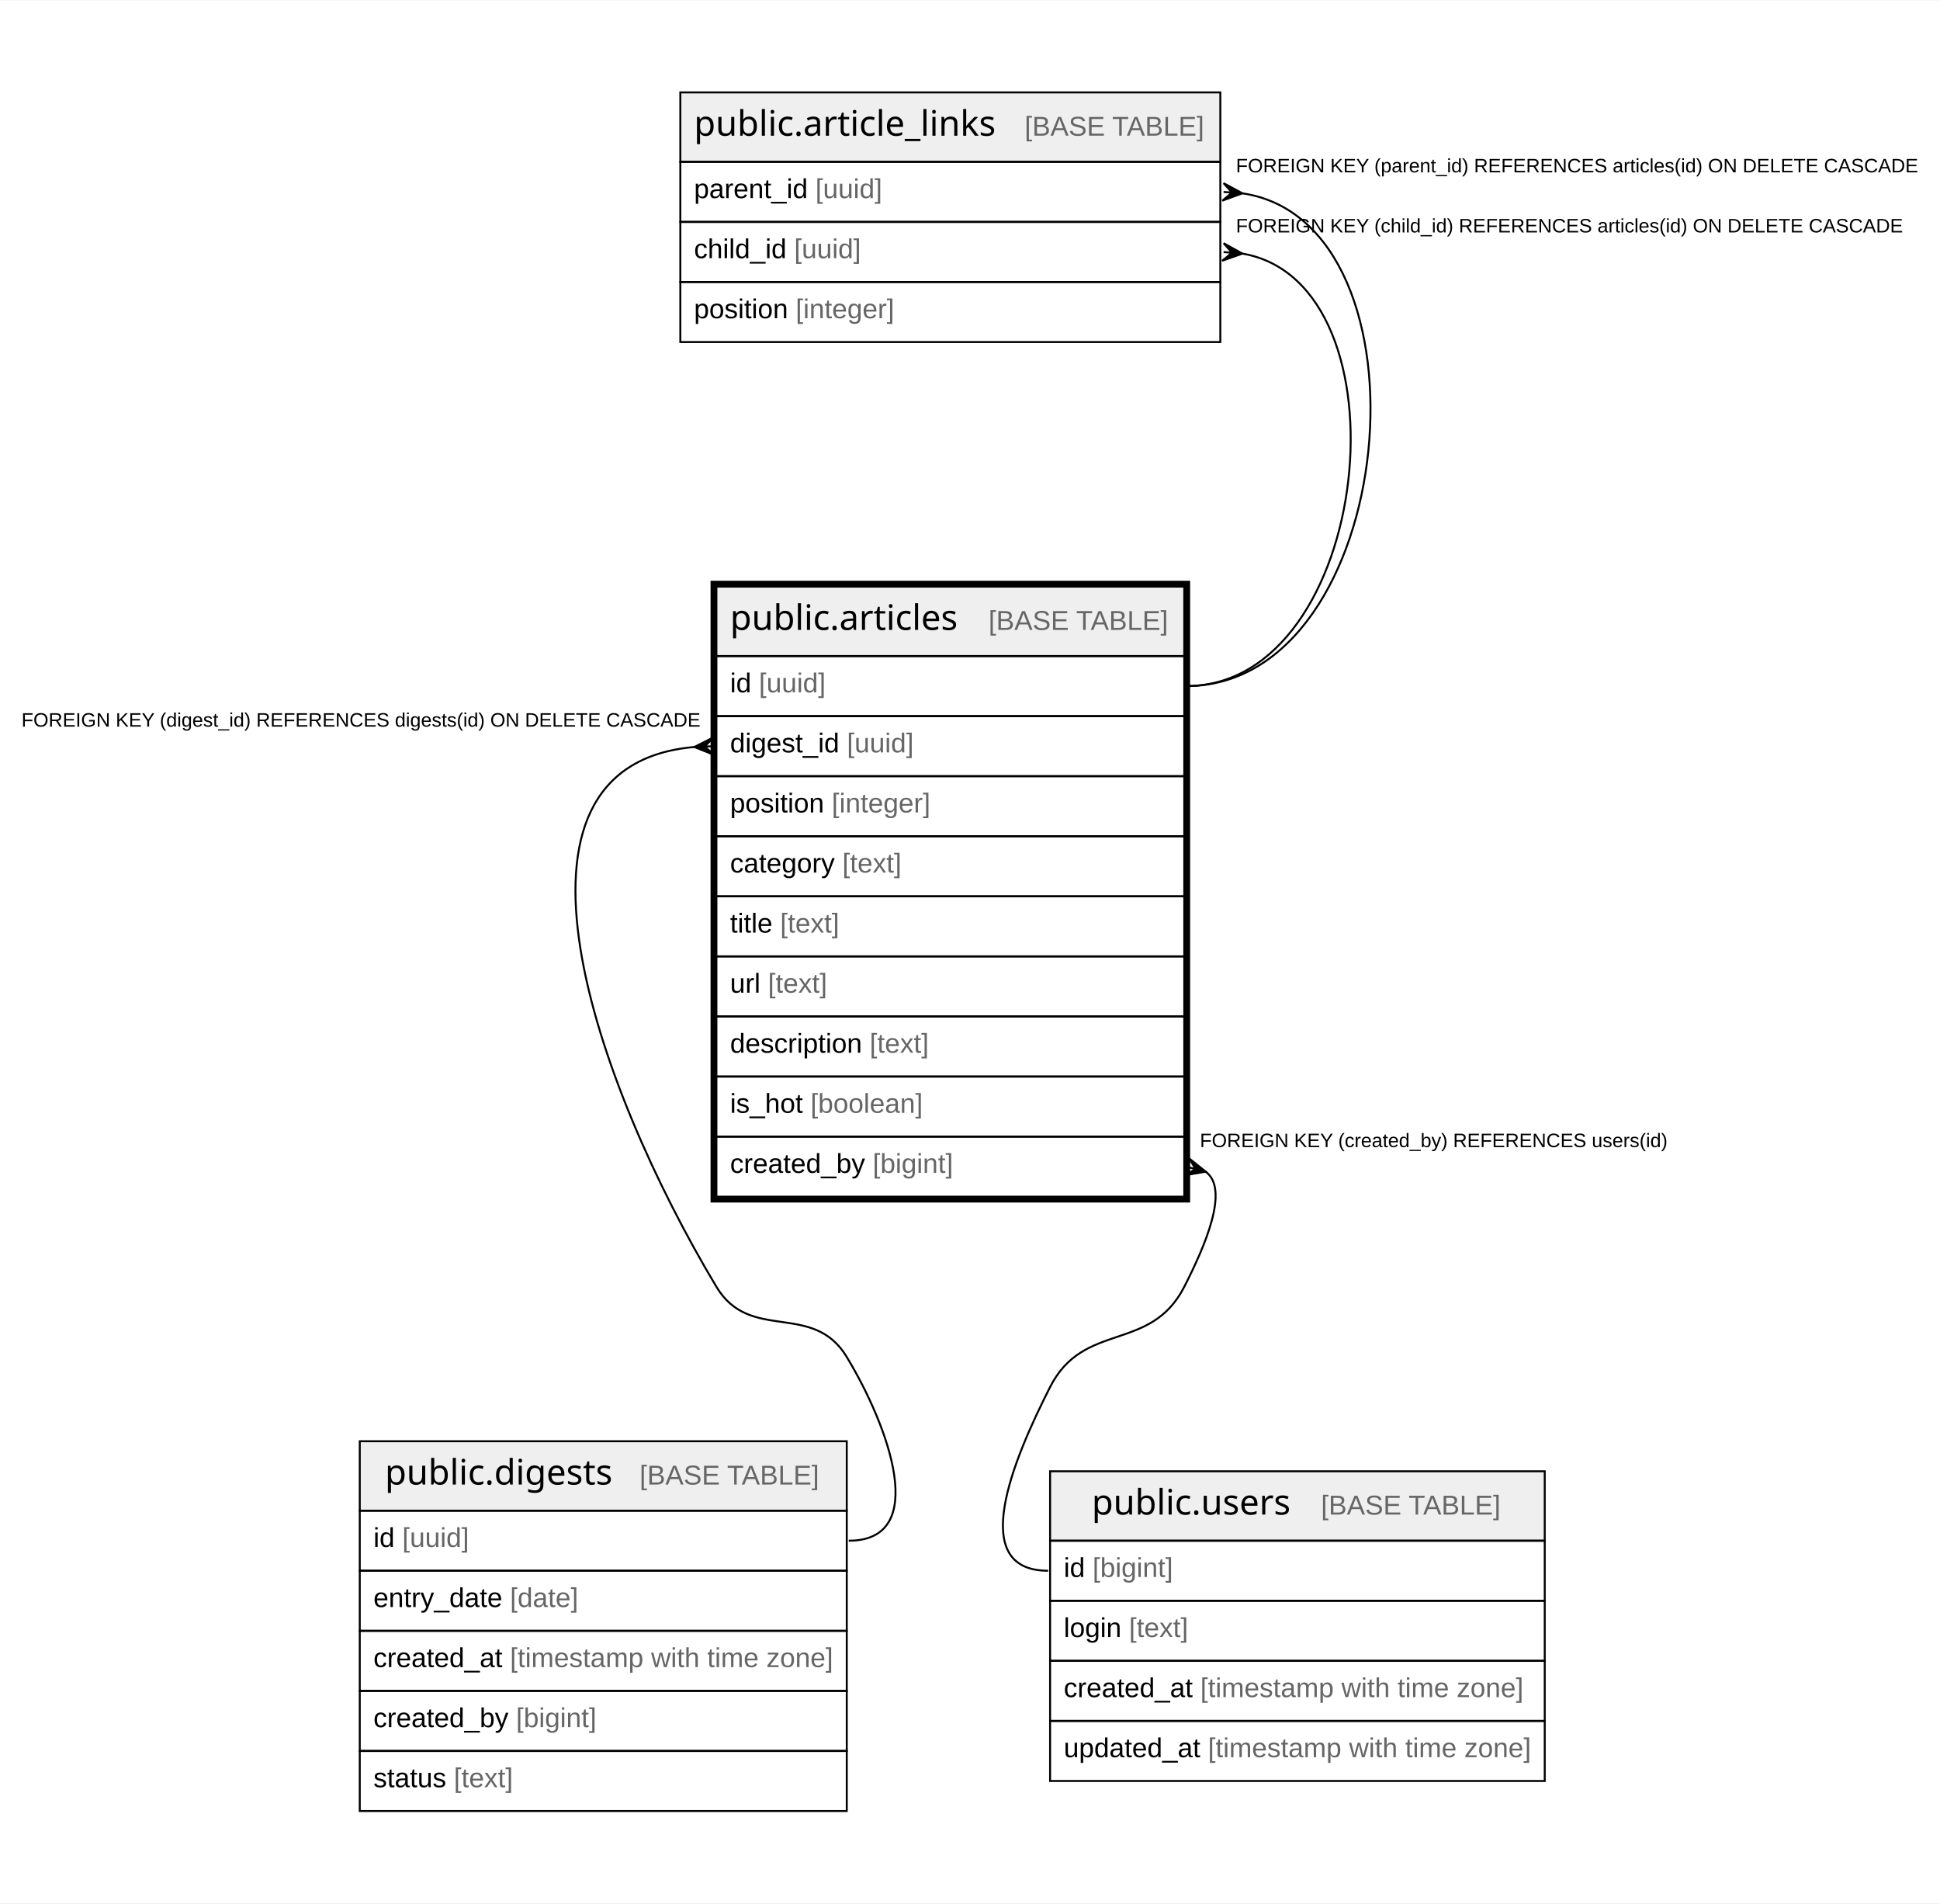
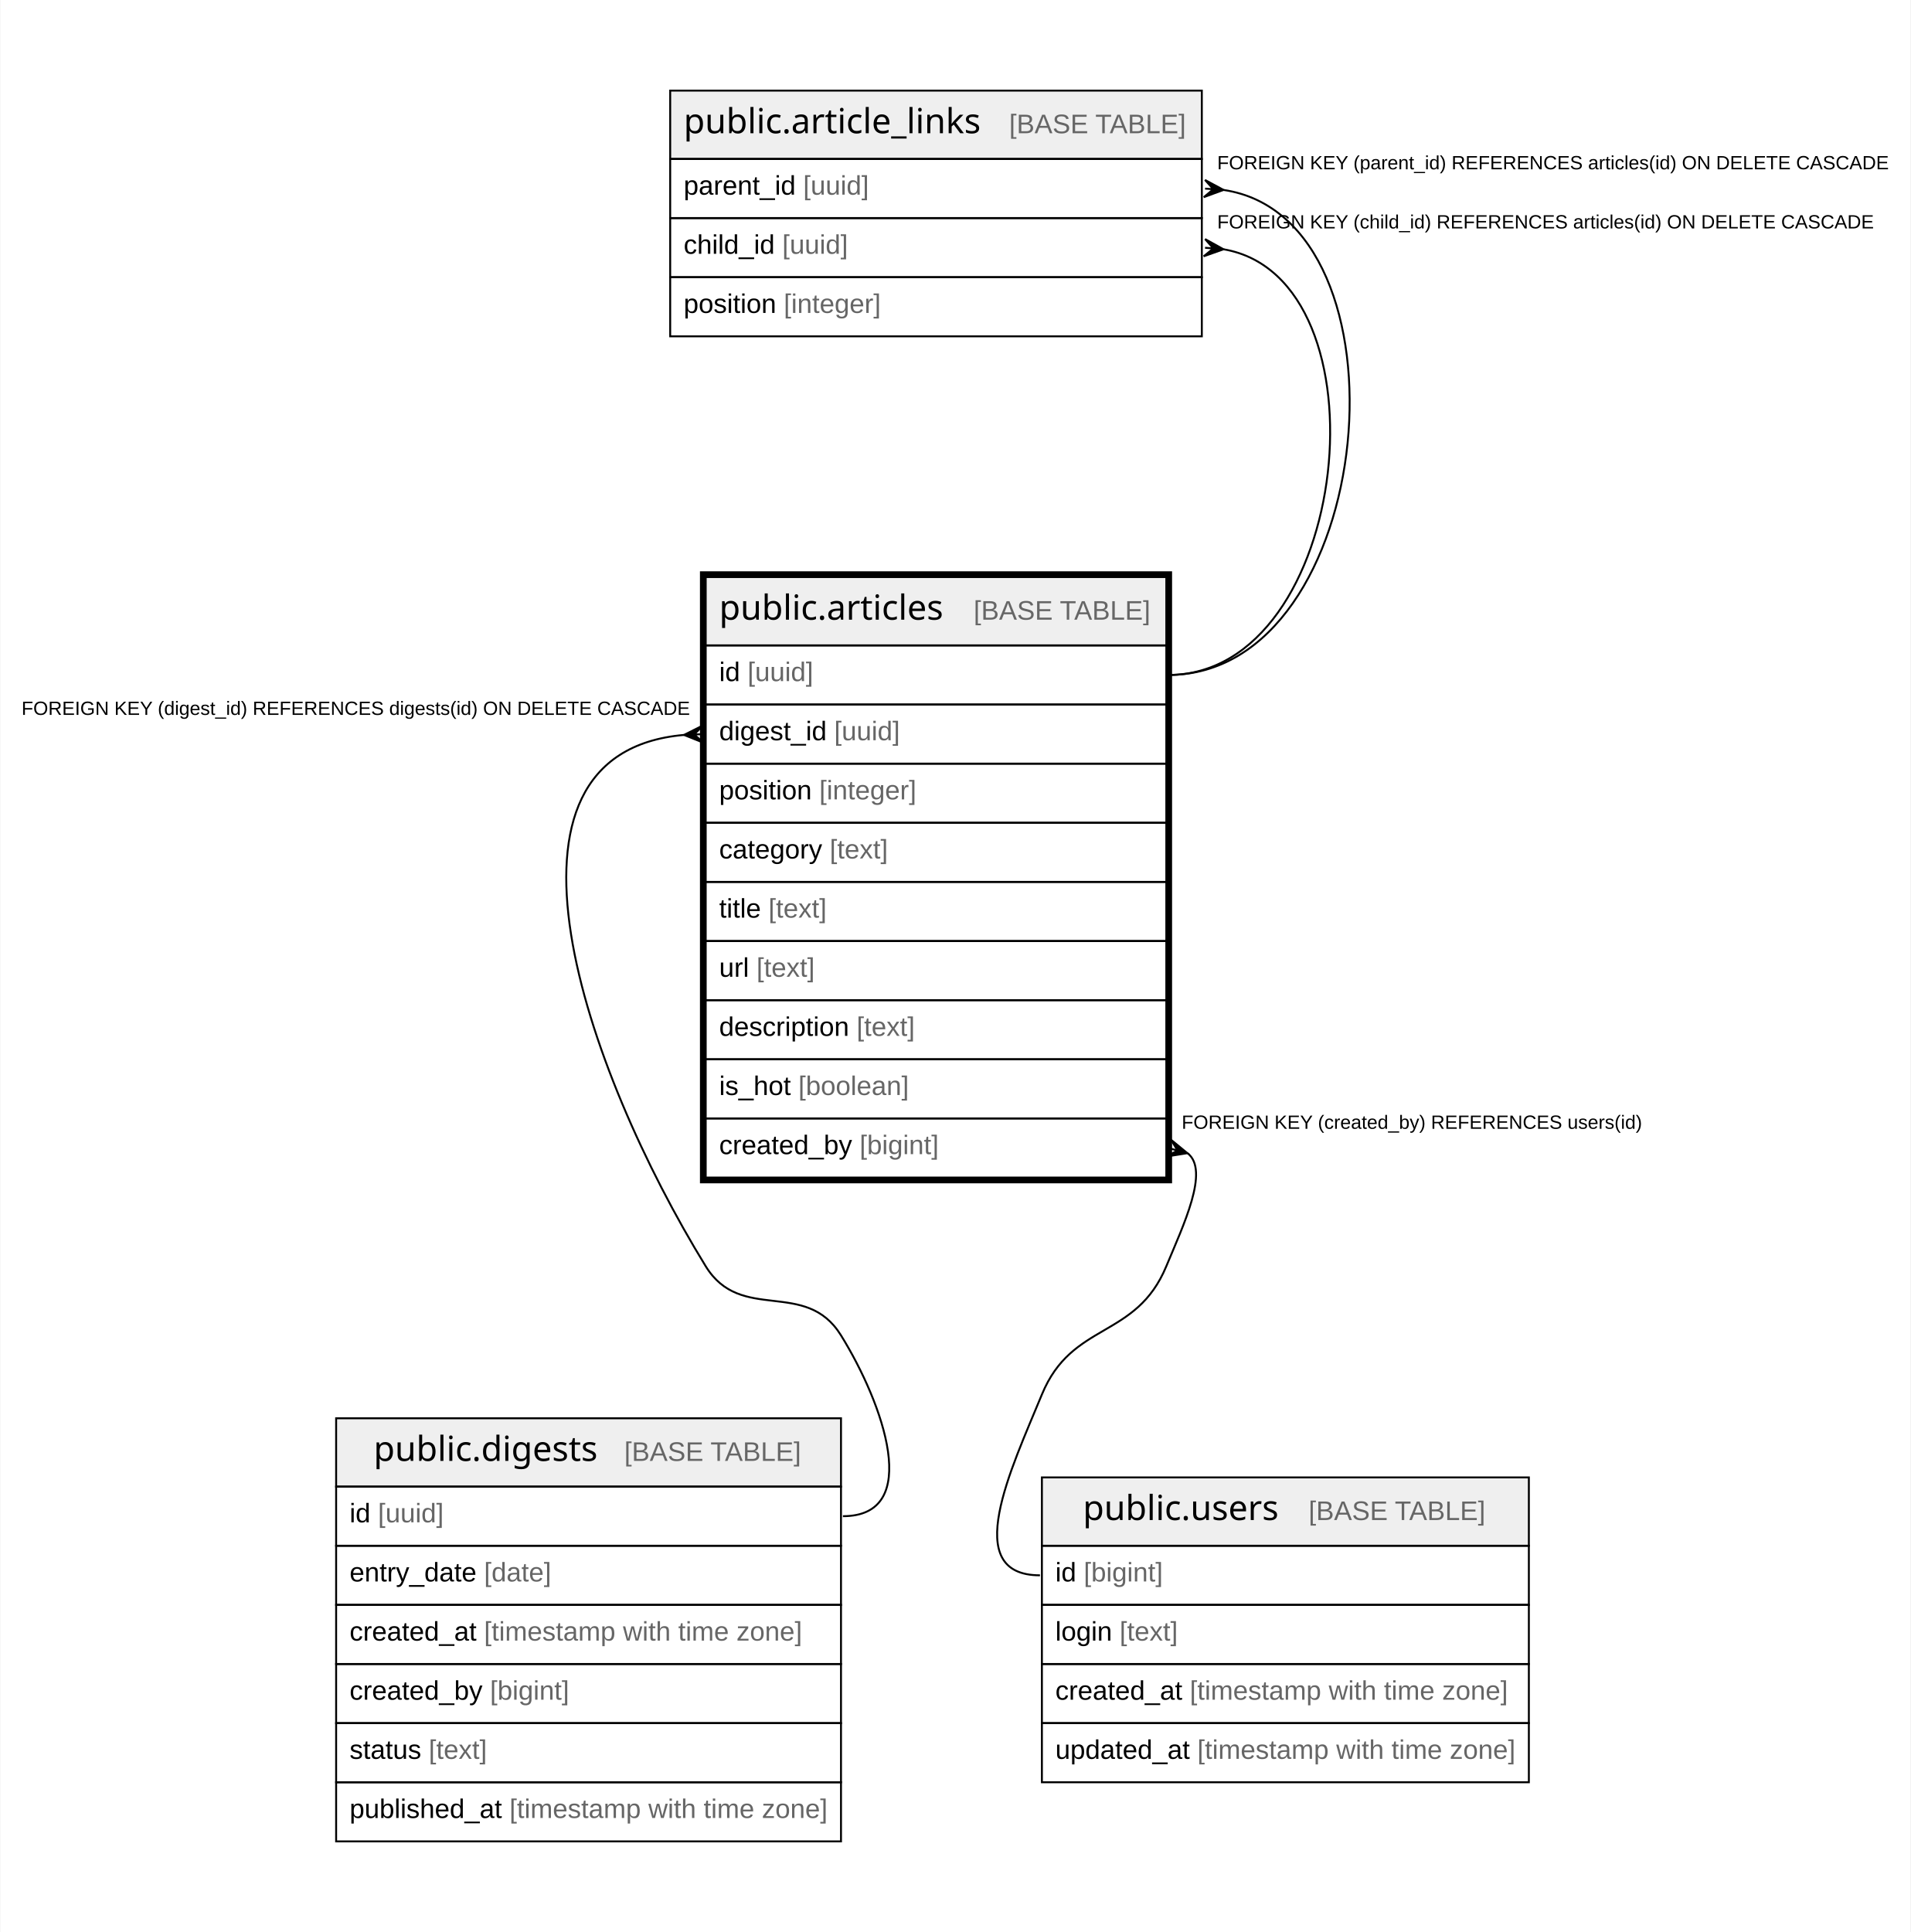
- <svg xmlns="http://www.w3.org/2000/svg" width="995pt" height="976pt" viewBox="0.00 0.00 994.96 975.60">
-   <g id="graph0" class="graph" transform="scale(1 1) rotate(0) translate(4 971.6)">
-     <polygon fill="white" stroke="none" points="-4,4 -4,-971.6 990.96,-971.6 990.96,4 -4,4" />
+ <svg xmlns="http://www.w3.org/2000/svg" width="995pt" height="1006pt" viewBox="0.00 0.00 994.96 1006.40">
+   <g id="graph0" class="graph" transform="scale(1 1) rotate(0) translate(4 1002.4)">
+     <polygon fill="white" stroke="none" points="-4,4 -4,-1002.4 990.96,-1002.4 990.96,4 -4,4" />
    <g id="node1" class="node">
-       <polygon fill="#efefef" stroke="none" points="363.42,-635.4 363.42,-671 603.37,-671 603.37,-635.4 363.42,-635.4" />
-       <polygon fill="none" stroke="black" points="363.42,-635.4 363.42,-671 603.37,-671 603.37,-635.4 363.42,-635.4" />
-       <text text-anchor="start" x="370.42" y="-648.8" font-family="Arial Bold" font-size="18.00">public.articles</text>
-       <text text-anchor="start" x="471.88" y="-648.8" font-family="Arial" font-size="14.00">    </text>
-       <text text-anchor="start" x="503" y="-648.8" font-family="Arial" font-size="14.00" fill="#666666">[BASE TABLE]</text>
+       <polygon fill="#efefef" stroke="none" points="363.42,-666.2 363.42,-701.8 603.37,-701.8 603.37,-666.2 363.42,-666.2" />
+       <polygon fill="none" stroke="black" points="363.42,-666.2 363.42,-701.8 603.37,-701.8 603.37,-666.2 363.42,-666.2" />
+       <text text-anchor="start" x="370.42" y="-679.6" font-family="Arial Bold" font-size="18.00">public.articles</text>
+       <text text-anchor="start" x="471.88" y="-679.6" font-family="Arial" font-size="14.00">    </text>
+       <text text-anchor="start" x="503" y="-679.6" font-family="Arial" font-size="14.00" fill="#666666">[BASE TABLE]</text>
+       <polygon fill="none" stroke="black" points="363.42,-635.4 363.42,-666.2 603.37,-666.2 603.37,-635.4 363.42,-635.4" />
+       <text text-anchor="start" x="370.42" y="-647.6" font-family="Arial" font-size="14.00">id </text>
+       <text text-anchor="start" x="385.21" y="-647.6" font-family="Arial" font-size="14.00" fill="#666666">[uuid]</text>
      <polygon fill="none" stroke="black" points="363.42,-604.6 363.42,-635.4 603.37,-635.4 603.37,-604.6 363.42,-604.6" />
-       <text text-anchor="start" x="370.42" y="-616.8" font-family="Arial" font-size="14.00">id </text>
-       <text text-anchor="start" x="385.21" y="-616.8" font-family="Arial" font-size="14.00" fill="#666666">[uuid]</text>
+       <text text-anchor="start" x="370.42" y="-616.8" font-family="Arial" font-size="14.00">digest_id </text>
+       <text text-anchor="start" x="430.35" y="-616.8" font-family="Arial" font-size="14.00" fill="#666666">[uuid]</text>
      <polygon fill="none" stroke="black" points="363.42,-573.8 363.42,-604.6 603.37,-604.6 603.37,-573.8 363.42,-573.8" />
-       <text text-anchor="start" x="370.42" y="-586" font-family="Arial" font-size="14.00">digest_id </text>
-       <text text-anchor="start" x="430.35" y="-586" font-family="Arial" font-size="14.00" fill="#666666">[uuid]</text>
+       <text text-anchor="start" x="370.42" y="-586" font-family="Arial" font-size="14.00">position </text>
+       <text text-anchor="start" x="422.57" y="-586" font-family="Arial" font-size="14.00" fill="#666666">[integer]</text>
      <polygon fill="none" stroke="black" points="363.42,-543 363.42,-573.8 603.37,-573.8 603.37,-543 363.42,-543" />
-       <text text-anchor="start" x="370.42" y="-555.2" font-family="Arial" font-size="14.00">position </text>
-       <text text-anchor="start" x="422.57" y="-555.2" font-family="Arial" font-size="14.00" fill="#666666">[integer]</text>
+       <text text-anchor="start" x="370.42" y="-555.2" font-family="Arial" font-size="14.00">category </text>
+       <text text-anchor="start" x="428.01" y="-555.2" font-family="Arial" font-size="14.00" fill="#666666">[text]</text>
      <polygon fill="none" stroke="black" points="363.42,-512.2 363.42,-543 603.37,-543 603.37,-512.2 363.42,-512.2" />
-       <text text-anchor="start" x="370.42" y="-524.4" font-family="Arial" font-size="14.00">category </text>
-       <text text-anchor="start" x="428.01" y="-524.4" font-family="Arial" font-size="14.00" fill="#666666">[text]</text>
+       <text text-anchor="start" x="370.42" y="-524.4" font-family="Arial" font-size="14.00">title </text>
+       <text text-anchor="start" x="396.1" y="-524.4" font-family="Arial" font-size="14.00" fill="#666666">[text]</text>
      <polygon fill="none" stroke="black" points="363.42,-481.4 363.42,-512.2 603.37,-512.2 603.37,-481.4 363.42,-481.4" />
-       <text text-anchor="start" x="370.42" y="-493.6" font-family="Arial" font-size="14.00">title </text>
-       <text text-anchor="start" x="396.1" y="-493.6" font-family="Arial" font-size="14.00" fill="#666666">[text]</text>
+       <text text-anchor="start" x="370.42" y="-493.6" font-family="Arial" font-size="14.00">url </text>
+       <text text-anchor="start" x="389.87" y="-493.6" font-family="Arial" font-size="14.00" fill="#666666">[text]</text>
      <polygon fill="none" stroke="black" points="363.42,-450.6 363.42,-481.4 603.37,-481.4 603.37,-450.6 363.42,-450.6" />
-       <text text-anchor="start" x="370.42" y="-462.8" font-family="Arial" font-size="14.00">url </text>
-       <text text-anchor="start" x="389.87" y="-462.8" font-family="Arial" font-size="14.00" fill="#666666">[text]</text>
+       <text text-anchor="start" x="370.42" y="-462.8" font-family="Arial" font-size="14.00">description </text>
+       <text text-anchor="start" x="442.02" y="-462.8" font-family="Arial" font-size="14.00" fill="#666666">[text]</text>
      <polygon fill="none" stroke="black" points="363.42,-419.8 363.42,-450.6 603.37,-450.6 603.37,-419.8 363.42,-419.8" />
-       <text text-anchor="start" x="370.42" y="-432" font-family="Arial" font-size="14.00">description </text>
-       <text text-anchor="start" x="442.02" y="-432" font-family="Arial" font-size="14.00" fill="#666666">[text]</text>
+       <text text-anchor="start" x="370.42" y="-432" font-family="Arial" font-size="14.00">is_hot </text>
+       <text text-anchor="start" x="411.67" y="-432" font-family="Arial" font-size="14.00" fill="#666666">[boolean]</text>
      <polygon fill="none" stroke="black" points="363.42,-389 363.42,-419.8 603.37,-419.8 603.37,-389 363.42,-389" />
-       <text text-anchor="start" x="370.42" y="-401.2" font-family="Arial" font-size="14.00">is_hot </text>
-       <text text-anchor="start" x="411.67" y="-401.2" font-family="Arial" font-size="14.00" fill="#666666">[boolean]</text>
-       <polygon fill="none" stroke="black" points="363.42,-358.2 363.42,-389 603.37,-389 603.37,-358.2 363.42,-358.2" />
-       <text text-anchor="start" x="370.42" y="-370.4" font-family="Arial" font-size="14.00">created_by </text>
-       <text text-anchor="start" x="443.58" y="-370.4" font-family="Arial" font-size="14.00" fill="#666666">[bigint]</text>
-       <polygon fill="none" stroke="black" stroke-width="3" points="361.92,-356.7 361.92,-672.5 604.87,-672.5 604.87,-356.7 361.92,-356.7" />
+       <text text-anchor="start" x="370.42" y="-401.2" font-family="Arial" font-size="14.00">created_by </text>
+       <text text-anchor="start" x="443.58" y="-401.2" font-family="Arial" font-size="14.00" fill="#666666">[bigint]</text>
+       <polygon fill="none" stroke="black" stroke-width="3" points="361.92,-387.5 361.92,-703.3 604.87,-703.3 604.87,-387.5 361.92,-387.5" />
    </g>
    <g id="node3" class="node">
-       <polygon fill="#efefef" stroke="none" points="180.51,-197.2 180.51,-232.8 430.28,-232.8 430.28,-197.2 180.51,-197.2" />
-       <polygon fill="none" stroke="black" points="180.51,-197.2 180.51,-232.8 430.28,-232.8 430.28,-197.2 180.51,-197.2" />
-       <text text-anchor="start" x="193.41" y="-210.6" font-family="Arial Bold" font-size="18.00">public.digests</text>
-       <text text-anchor="start" x="292.9" y="-210.6" font-family="Arial" font-size="14.00">    </text>
-       <text text-anchor="start" x="324.02" y="-210.6" font-family="Arial" font-size="14.00" fill="#666666">[BASE TABLE]</text>
-       <polygon fill="none" stroke="black" points="180.51,-166.4 180.51,-197.2 430.28,-197.2 430.28,-166.4 180.51,-166.4" />
-       <text text-anchor="start" x="187.51" y="-178.6" font-family="Arial" font-size="14.00">id </text>
-       <text text-anchor="start" x="202.3" y="-178.6" font-family="Arial" font-size="14.00" fill="#666666">[uuid]</text>
-       <polygon fill="none" stroke="black" points="180.51,-135.6 180.51,-166.4 430.28,-166.4 430.28,-135.6 180.51,-135.6" />
-       <text text-anchor="start" x="187.51" y="-147.8" font-family="Arial" font-size="14.00">entry_date </text>
-       <text text-anchor="start" x="257.56" y="-147.8" font-family="Arial" font-size="14.00" fill="#666666">[date]</text>
-       <polygon fill="none" stroke="black" points="180.51,-104.8 180.51,-135.6 430.28,-135.6 430.28,-104.8 180.51,-104.8" />
-       <text text-anchor="start" x="187.51" y="-117" font-family="Arial" font-size="14.00">created_at </text>
-       <text text-anchor="start" x="257.56" y="-117" font-family="Arial" font-size="14.00" fill="#666666">[timestamp with time zone]</text>
-       <polygon fill="none" stroke="black" points="180.51,-74 180.51,-104.8 430.28,-104.8 430.28,-74 180.51,-74" />
-       <text text-anchor="start" x="187.51" y="-86.2" font-family="Arial" font-size="14.00">created_by </text>
-       <text text-anchor="start" x="260.67" y="-86.2" font-family="Arial" font-size="14.00" fill="#666666">[bigint]</text>
-       <polygon fill="none" stroke="black" points="180.51,-43.2 180.51,-74 430.28,-74 430.28,-43.2 180.51,-43.2" />
-       <text text-anchor="start" x="187.51" y="-55.4" font-family="Arial" font-size="14.00">status </text>
-       <text text-anchor="start" x="228.75" y="-55.4" font-family="Arial" font-size="14.00" fill="#666666">[text]</text>
+       <polygon fill="#efefef" stroke="none" points="170.89,-228 170.89,-263.6 433.9,-263.6 433.9,-228 170.89,-228" />
+       <polygon fill="none" stroke="black" points="170.89,-228 170.89,-263.6 433.9,-263.6 433.9,-228 170.89,-228" />
+       <text text-anchor="start" x="190.41" y="-241.4" font-family="Arial Bold" font-size="18.00">public.digests</text>
+       <text text-anchor="start" x="289.9" y="-241.4" font-family="Arial" font-size="14.00">    </text>
+       <text text-anchor="start" x="321.02" y="-241.4" font-family="Arial" font-size="14.00" fill="#666666">[BASE TABLE]</text>
+       <polygon fill="none" stroke="black" points="170.89,-197.2 170.89,-228 433.9,-228 433.9,-197.2 170.89,-197.2" />
+       <text text-anchor="start" x="177.89" y="-209.4" font-family="Arial" font-size="14.00">id </text>
+       <text text-anchor="start" x="192.68" y="-209.4" font-family="Arial" font-size="14.00" fill="#666666">[uuid]</text>
+       <polygon fill="none" stroke="black" points="170.89,-166.4 170.89,-197.2 433.9,-197.2 433.9,-166.4 170.89,-166.4" />
+       <text text-anchor="start" x="177.89" y="-178.6" font-family="Arial" font-size="14.00">entry_date </text>
+       <text text-anchor="start" x="247.94" y="-178.6" font-family="Arial" font-size="14.00" fill="#666666">[date]</text>
+       <polygon fill="none" stroke="black" points="170.89,-135.6 170.89,-166.4 433.9,-166.4 433.9,-135.6 170.89,-135.6" />
+       <text text-anchor="start" x="177.89" y="-147.8" font-family="Arial" font-size="14.00">created_at </text>
+       <text text-anchor="start" x="247.94" y="-147.8" font-family="Arial" font-size="14.00" fill="#666666">[timestamp with time zone]</text>
+       <polygon fill="none" stroke="black" points="170.89,-104.8 170.89,-135.6 433.9,-135.6 433.9,-104.8 170.89,-104.8" />
+       <text text-anchor="start" x="177.89" y="-117" font-family="Arial" font-size="14.00">created_by </text>
+       <text text-anchor="start" x="251.05" y="-117" font-family="Arial" font-size="14.00" fill="#666666">[bigint]</text>
+       <polygon fill="none" stroke="black" points="170.89,-74 170.89,-104.8 433.9,-104.8 433.9,-74 170.89,-74" />
+       <text text-anchor="start" x="177.89" y="-86.2" font-family="Arial" font-size="14.00">status </text>
+       <text text-anchor="start" x="219.13" y="-86.2" font-family="Arial" font-size="14.00" fill="#666666">[text]</text>
+       <polygon fill="none" stroke="black" points="170.89,-43.2 170.89,-74 433.9,-74 433.9,-43.2 170.89,-43.2" />
+       <text text-anchor="start" x="177.89" y="-55.4" font-family="Arial" font-size="14.00">published_at </text>
+       <text text-anchor="start" x="261.18" y="-55.4" font-family="Arial" font-size="14.00" fill="#666666">[timestamp with time zone]</text>
    </g>
    <g id="edge3" class="edge">
-       <path fill="none" stroke="black" d="M352.06,-588.76C242.79,-579.21 301.91,-414.56 363.42,-312 380.78,-283.06 412.82,-304.88 430.28,-276 451.94,-240.17 473.15,-181.8 431.28,-181.8" />
-       <polygon fill="black" stroke="black" points="352.1,-588.77 361.9,-593.68 357.43,-588.99 361.75,-589.17 361.75,-589.17 361.75,-589.17 357.43,-588.99 362.28,-584.69 352.1,-588.77" />
-       <text text-anchor="start" x="7" y="-599.2" font-family="Arial" font-size="10.00">FOREIGN KEY (digest_id) REFERENCES digests(id) ON DELETE CASCADE</text>
+       <path fill="none" stroke="black" d="M352.06,-619.56C242.72,-609.97 300.8,-444.69 363.42,-342.8 381.84,-312.83 415.38,-336.7 433.9,-306.8 455.95,-271.21 476.77,-212.6 434.9,-212.6" />
+       <polygon fill="black" stroke="black" points="352.1,-619.56 361.9,-624.48 357.43,-619.79 361.75,-619.97 361.75,-619.97 361.75,-619.97 357.43,-619.79 362.28,-615.49 352.1,-619.56" />
+       <text text-anchor="start" x="7" y="-630" font-family="Arial" font-size="10.00">FOREIGN KEY (digest_id) REFERENCES digests(id) ON DELETE CASCADE</text>
    </g>
    <g id="node4" class="node">
-       <polygon fill="#efefef" stroke="none" points="534.56,-181.8 534.56,-217.4 788.24,-217.4 788.24,-181.8 534.56,-181.8" />
-       <polygon fill="none" stroke="black" points="534.56,-181.8 534.56,-217.4 788.24,-217.4 788.24,-181.8 534.56,-181.8" />
-       <text text-anchor="start" x="555.91" y="-195.2" font-family="Arial Bold" font-size="18.00">public.users</text>
-       <text text-anchor="start" x="642.4" y="-195.2" font-family="Arial" font-size="14.00">    </text>
-       <text text-anchor="start" x="673.51" y="-195.2" font-family="Arial" font-size="14.00" fill="#666666">[BASE TABLE]</text>
-       <polygon fill="none" stroke="black" points="534.56,-151 534.56,-181.8 788.24,-181.8 788.24,-151 534.56,-151" />
-       <text text-anchor="start" x="541.56" y="-163.2" font-family="Arial" font-size="14.00">id </text>
-       <text text-anchor="start" x="556.34" y="-163.2" font-family="Arial" font-size="14.00" fill="#666666">[bigint]</text>
-       <polygon fill="none" stroke="black" points="534.56,-120.2 534.56,-151 788.24,-151 788.24,-120.2 534.56,-120.2" />
-       <text text-anchor="start" x="541.56" y="-132.4" font-family="Arial" font-size="14.00">login </text>
-       <text text-anchor="start" x="575.03" y="-132.4" font-family="Arial" font-size="14.00" fill="#666666">[text]</text>
-       <polygon fill="none" stroke="black" points="534.56,-89.4 534.56,-120.2 788.24,-120.2 788.24,-89.4 534.56,-89.4" />
-       <text text-anchor="start" x="541.56" y="-101.6" font-family="Arial" font-size="14.00">created_at </text>
-       <text text-anchor="start" x="611.6" y="-101.6" font-family="Arial" font-size="14.00" fill="#666666">[timestamp with time zone]</text>
-       <polygon fill="none" stroke="black" points="534.56,-58.6 534.56,-89.4 788.24,-89.4 788.24,-58.6 534.56,-58.6" />
-       <text text-anchor="start" x="541.56" y="-70.8" font-family="Arial" font-size="14.00">updated_at </text>
-       <text text-anchor="start" x="615.52" y="-70.8" font-family="Arial" font-size="14.00" fill="#666666">[timestamp with time zone]</text>
+       <polygon fill="#efefef" stroke="none" points="538.56,-197.2 538.56,-232.8 792.24,-232.8 792.24,-197.2 538.56,-197.2" />
+       <polygon fill="none" stroke="black" points="538.56,-197.2 538.56,-232.8 792.24,-232.8 792.24,-197.2 538.56,-197.2" />
+       <text text-anchor="start" x="559.91" y="-210.6" font-family="Arial Bold" font-size="18.00">public.users</text>
+       <text text-anchor="start" x="646.4" y="-210.6" font-family="Arial" font-size="14.00">    </text>
+       <text text-anchor="start" x="677.51" y="-210.6" font-family="Arial" font-size="14.00" fill="#666666">[BASE TABLE]</text>
+       <polygon fill="none" stroke="black" points="538.56,-166.4 538.56,-197.2 792.24,-197.2 792.24,-166.4 538.56,-166.4" />
+       <text text-anchor="start" x="545.56" y="-178.6" font-family="Arial" font-size="14.00">id </text>
+       <text text-anchor="start" x="560.34" y="-178.6" font-family="Arial" font-size="14.00" fill="#666666">[bigint]</text>
+       <polygon fill="none" stroke="black" points="538.56,-135.6 538.56,-166.4 792.24,-166.4 792.24,-135.6 538.56,-135.6" />
+       <text text-anchor="start" x="545.56" y="-147.8" font-family="Arial" font-size="14.00">login </text>
+       <text text-anchor="start" x="579.03" y="-147.8" font-family="Arial" font-size="14.00" fill="#666666">[text]</text>
+       <polygon fill="none" stroke="black" points="538.56,-104.8 538.56,-135.6 792.24,-135.6 792.24,-104.8 538.56,-104.8" />
+       <text text-anchor="start" x="545.56" y="-117" font-family="Arial" font-size="14.00">created_at </text>
+       <text text-anchor="start" x="615.6" y="-117" font-family="Arial" font-size="14.00" fill="#666666">[timestamp with time zone]</text>
+       <polygon fill="none" stroke="black" points="538.56,-74 538.56,-104.8 792.24,-104.8 792.24,-74 538.56,-74" />
+       <text text-anchor="start" x="545.56" y="-86.2" font-family="Arial" font-size="14.00">updated_at </text>
+       <text text-anchor="start" x="619.52" y="-86.2" font-family="Arial" font-size="14.00" fill="#666666">[timestamp with time zone]</text>
    </g>
    <g id="edge4" class="edge">
-       <path fill="none" stroke="black" d="M614.22,-371.06C626.87,-362.28 613.89,-332.57 603.37,-312 585.99,-278.01 551.84,-294.64 534.56,-260.6 515.6,-223.27 491.69,-166.4 533.56,-166.4" />
-       <polygon fill="black" stroke="black" points="614.38,-371.02 603.57,-369.16 609.21,-372.35 605.02,-373.43 605.02,-373.43 605.02,-373.43 609.21,-372.35 605.82,-377.87 614.38,-371.02" />
-       <text text-anchor="start" x="611.37" y="-383.6" font-family="Arial" font-size="10.00">FOREIGN KEY (created_by) REFERENCES users(id)</text>
+       <path fill="none" stroke="black" d="M614.43,-401.68C626.08,-392.78 612.14,-363.94 603.37,-342.8 587.52,-304.59 554.3,-314.25 538.56,-276 522.62,-237.28 495.69,-181.8 537.56,-181.8" />
+       <polygon fill="black" stroke="black" points="614.35,-401.7 603.52,-399.97 609.2,-403.09 605.02,-404.23 605.02,-404.23 605.02,-404.23 609.2,-403.09 605.87,-408.66 614.35,-401.7" />
+       <text text-anchor="start" x="611.37" y="-414.4" font-family="Arial" font-size="10.00">FOREIGN KEY (created_by) REFERENCES users(id)</text>
    </g>
    <g id="node2" class="node">
-       <polygon fill="#efefef" stroke="none" points="344.92,-888.8 344.92,-924.4 621.87,-924.4 621.87,-888.8 344.92,-888.8" />
-       <polygon fill="none" stroke="black" points="344.92,-888.8 344.92,-924.4 621.87,-924.4 621.87,-888.8 344.92,-888.8" />
-       <text text-anchor="start" x="351.92" y="-902.2" font-family="Arial Bold" font-size="18.00">public.article_links</text>
-       <text text-anchor="start" x="490.38" y="-902.2" font-family="Arial" font-size="14.00">    </text>
-       <text text-anchor="start" x="521.5" y="-902.2" font-family="Arial" font-size="14.00" fill="#666666">[BASE TABLE]</text>
+       <polygon fill="#efefef" stroke="none" points="344.92,-919.6 344.92,-955.2 621.87,-955.2 621.87,-919.6 344.92,-919.6" />
+       <polygon fill="none" stroke="black" points="344.92,-919.6 344.92,-955.2 621.87,-955.2 621.87,-919.6 344.92,-919.6" />
+       <text text-anchor="start" x="351.92" y="-933" font-family="Arial Bold" font-size="18.00">public.article_links</text>
+       <text text-anchor="start" x="490.38" y="-933" font-family="Arial" font-size="14.00">    </text>
+       <text text-anchor="start" x="521.5" y="-933" font-family="Arial" font-size="14.00" fill="#666666">[BASE TABLE]</text>
+       <polygon fill="none" stroke="black" points="344.92,-888.8 344.92,-919.6 621.87,-919.6 621.87,-888.8 344.92,-888.8" />
+       <text text-anchor="start" x="351.92" y="-901" font-family="Arial" font-size="14.00">parent_id </text>
+       <text text-anchor="start" x="414.19" y="-901" font-family="Arial" font-size="14.00" fill="#666666">[uuid]</text>
      <polygon fill="none" stroke="black" points="344.92,-858 344.92,-888.8 621.87,-888.8 621.87,-858 344.92,-858" />
-       <text text-anchor="start" x="351.92" y="-870.2" font-family="Arial" font-size="14.00">parent_id </text>
-       <text text-anchor="start" x="414.19" y="-870.2" font-family="Arial" font-size="14.00" fill="#666666">[uuid]</text>
+       <text text-anchor="start" x="351.92" y="-870.2" font-family="Arial" font-size="14.00">child_id </text>
+       <text text-anchor="start" x="403.29" y="-870.2" font-family="Arial" font-size="14.00" fill="#666666">[uuid]</text>
      <polygon fill="none" stroke="black" points="344.92,-827.2 344.92,-858 621.87,-858 621.87,-827.2 344.92,-827.2" />
-       <text text-anchor="start" x="351.92" y="-839.4" font-family="Arial" font-size="14.00">child_id </text>
-       <text text-anchor="start" x="403.29" y="-839.4" font-family="Arial" font-size="14.00" fill="#666666">[uuid]</text>
-       <polygon fill="none" stroke="black" points="344.92,-796.4 344.92,-827.2 621.87,-827.2 621.87,-796.4 344.92,-796.4" />
-       <text text-anchor="start" x="351.92" y="-808.6" font-family="Arial" font-size="14.00">position </text>
-       <text text-anchor="start" x="404.07" y="-808.6" font-family="Arial" font-size="14.00" fill="#666666">[integer]</text>
+       <text text-anchor="start" x="351.92" y="-839.4" font-family="Arial" font-size="14.00">position </text>
+       <text text-anchor="start" x="404.07" y="-839.4" font-family="Arial" font-size="14.00" fill="#666666">[integer]</text>
    </g>
    <g id="edge1" class="edge">
-       <path fill="none" stroke="black" d="M633.18,-841.75C720.71,-826.8 700.06,-620 604.37,-620" />
-       <polygon fill="black" stroke="black" points="633.17,-841.75 622.84,-838.09 627.86,-842.19 623.54,-842.54 623.54,-842.54 623.54,-842.54 627.86,-842.19 623.58,-847.06 633.17,-841.75" />
-       <text text-anchor="start" x="629.87" y="-852.6" font-family="Arial" font-size="10.00">FOREIGN KEY (child_id) REFERENCES articles(id) ON DELETE CASCADE</text>
+       <path fill="none" stroke="black" d="M633.18,-872.55C720.71,-857.6 700.06,-650.8 604.37,-650.8" />
+       <polygon fill="black" stroke="black" points="633.17,-872.55 622.84,-868.89 627.86,-872.99 623.54,-873.34 623.54,-873.34 623.54,-873.34 627.86,-872.99 623.58,-877.86 633.17,-872.55" />
+       <text text-anchor="start" x="629.87" y="-883.4" font-family="Arial" font-size="10.00">FOREIGN KEY (child_id) REFERENCES articles(id) ON DELETE CASCADE</text>
    </g>
    <g id="edge2" class="edge">
-       <path fill="none" stroke="black" d="M633.08,-872.67C734.55,-857.81 713.77,-620 604.37,-620" />
-       <polygon fill="black" stroke="black" points="633.18,-872.67 622.89,-868.89 627.86,-873.04 623.54,-873.35 623.54,-873.35 623.54,-873.35 627.86,-873.04 623.53,-877.86 633.18,-872.67" />
-       <text text-anchor="start" x="629.87" y="-883.4" font-family="Arial" font-size="10.00">FOREIGN KEY (parent_id) REFERENCES articles(id) ON DELETE CASCADE</text>
+       <path fill="none" stroke="black" d="M633.08,-903.47C734.55,-888.61 713.77,-650.8 604.37,-650.8" />
+       <polygon fill="black" stroke="black" points="633.18,-903.47 622.89,-899.69 627.86,-903.84 623.54,-904.15 623.54,-904.15 623.54,-904.15 627.86,-903.84 623.53,-908.66 633.18,-903.47" />
+       <text text-anchor="start" x="629.87" y="-914.2" font-family="Arial" font-size="10.00">FOREIGN KEY (parent_id) REFERENCES articles(id) ON DELETE CASCADE</text>
    </g>
  </g>
</svg>
